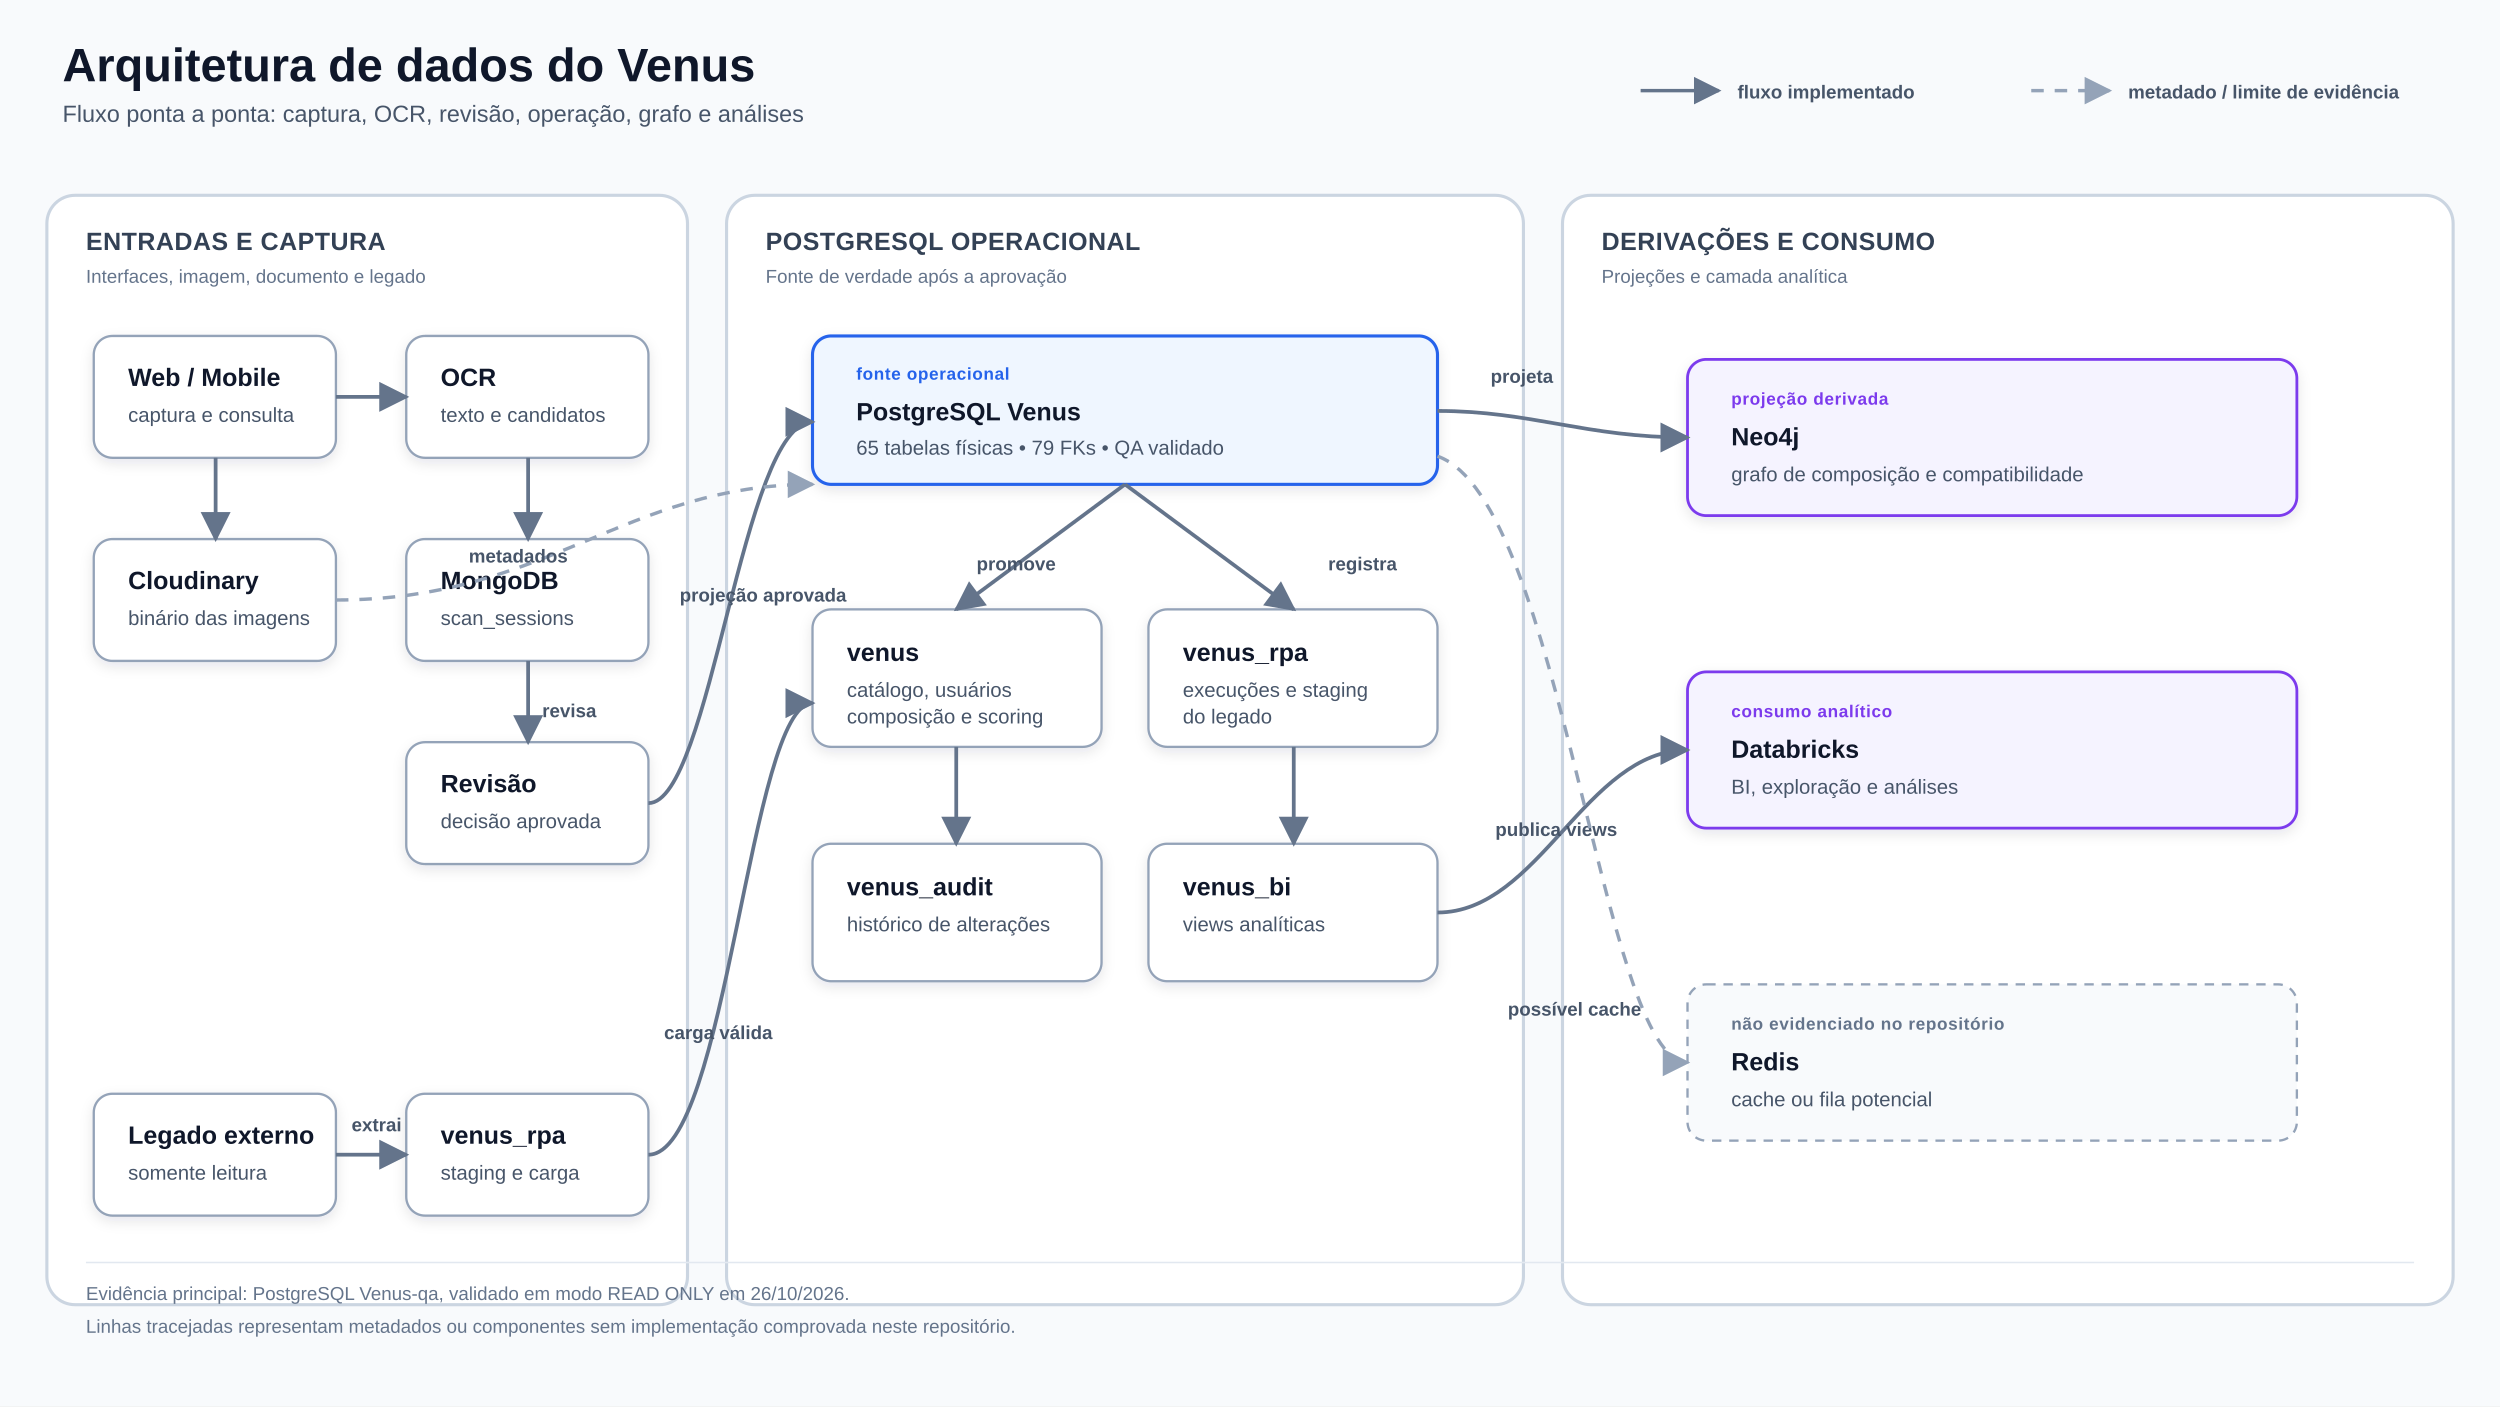
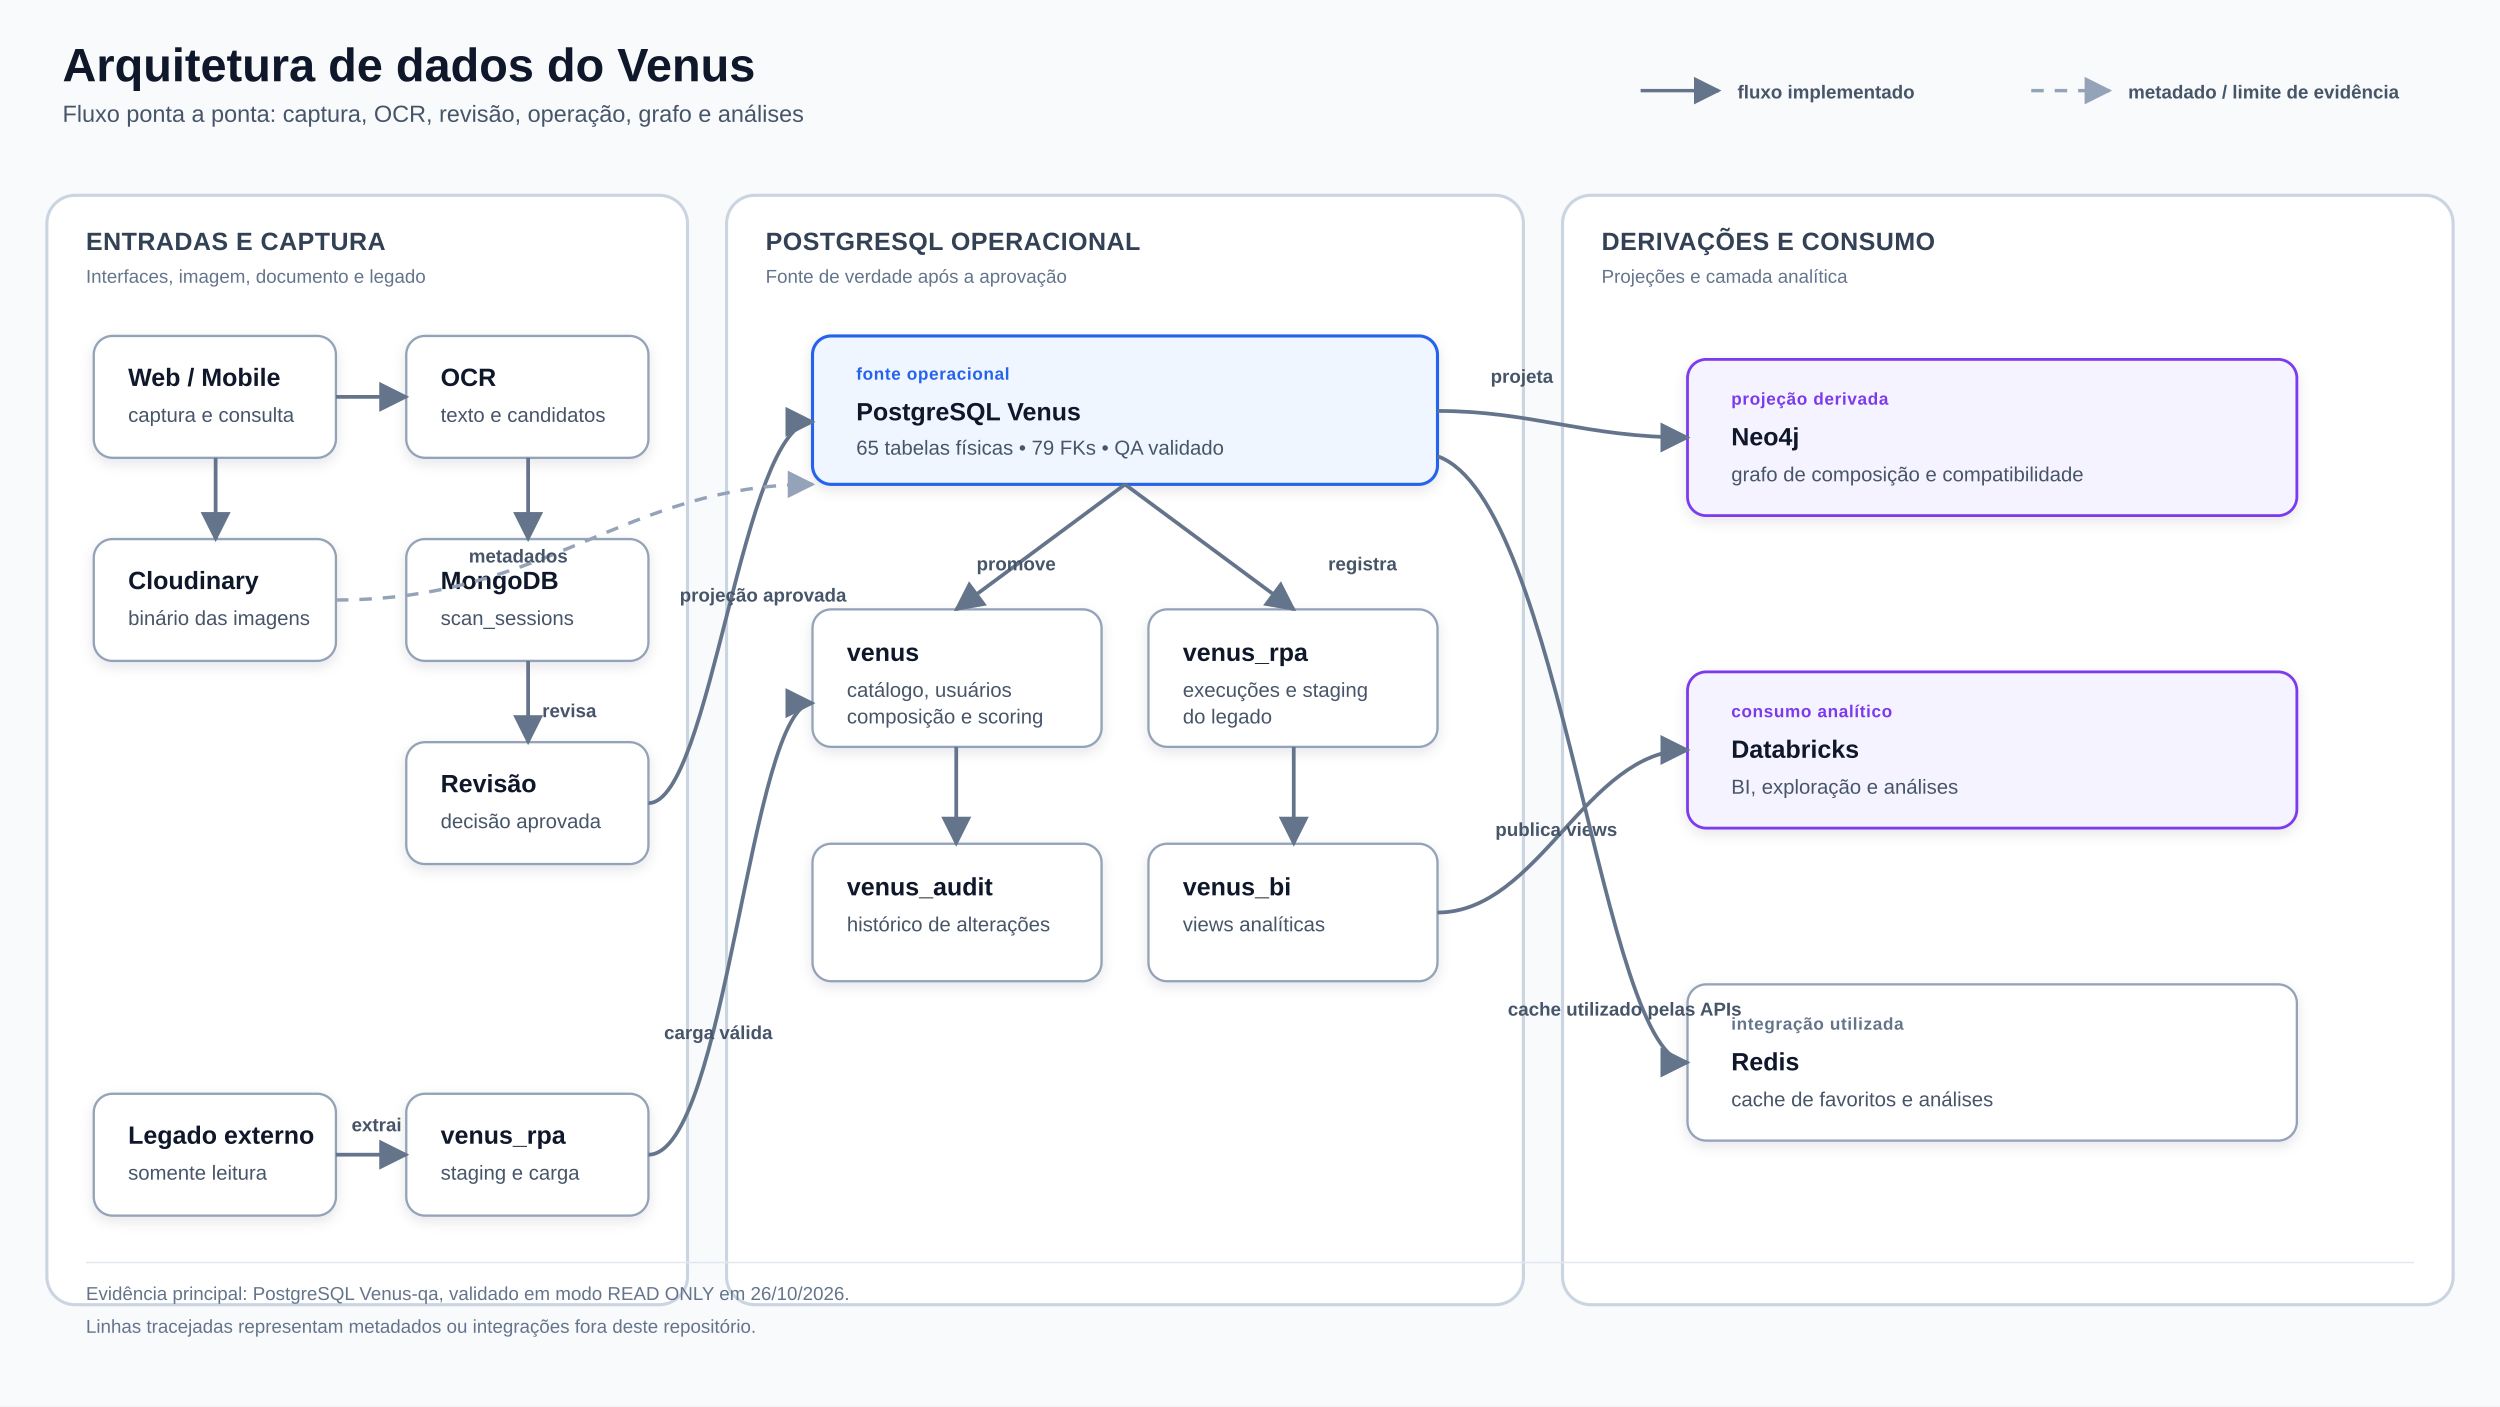
<svg xmlns="http://www.w3.org/2000/svg" width="1600" height="900" viewBox="0 0 1600 900" role="img" aria-labelledby="title desc">
  <defs>
    <marker id="arrow" viewBox="0 0 10 10" refX="9" refY="5" markerWidth="8" markerHeight="8" orient="auto-start-reverse">
      <path d="M 0 0 L 10 5 L 0 10 z" fill="#64748b" />
    </marker>
    <marker id="arrowDashed" viewBox="0 0 10 10" refX="9" refY="5" markerWidth="8" markerHeight="8" orient="auto-start-reverse">
      <path d="M 0 0 L 10 5 L 0 10 z" fill="#94a3b8" />
    </marker>
    <filter id="shadow" x="-20%" y="-20%" width="140%" height="140%">
      <feDropShadow dx="0" dy="3" stdDeviation="4" flood-color="#0f172a" flood-opacity="0.10" />
    </filter>
    <style>
      .canvas { fill: #f8fafc; }
      .title { font: 700 30px "Segoe UI", Arial, sans-serif; fill: #0f172a; }
      .subtitle { font: 400 15px "Segoe UI", Arial, sans-serif; fill: #475569; }
      .lane { fill: #ffffff; stroke: #cbd5e1; stroke-width: 2; rx: 18; }
      .laneTitle { font: 700 16px "Segoe UI", Arial, sans-serif; fill: #334155; letter-spacing: .3px; }
      .laneNote { font: 400 12px "Segoe UI", Arial, sans-serif; fill: #64748b; }
      .card { fill: #ffffff; stroke: #94a3b8; stroke-width: 1.5; rx: 12; filter: url(#shadow); }
      .cardCore { fill: #eff6ff; stroke: #2563eb; stroke-width: 2; rx: 12; filter: url(#shadow); }
      .cardDerived { fill: #f5f3ff; stroke: #7c3aed; stroke-width: 1.8; rx: 12; filter: url(#shadow); }
      .cardMuted { fill: #f8fafc; stroke: #94a3b8; stroke-width: 1.5; stroke-dasharray: 6 5; rx: 12; }
      .cardTitle { font: 700 16px "Segoe UI", Arial, sans-serif; fill: #0f172a; }
      .cardText { font: 400 13px "Segoe UI", Arial, sans-serif; fill: #475569; }
      .cardSmall { font: 600 11px "Segoe UI", Arial, sans-serif; fill: #2563eb; letter-spacing: .4px; text-transform: uppercase; }
      .arrow { fill: none; stroke: #64748b; stroke-width: 2.4; marker-end: url(#arrow); }
      .arrowDashed { fill: none; stroke: #94a3b8; stroke-width: 2.2; stroke-dasharray: 8 7; marker-end: url(#arrowDashed); }
      .edgeLabel { font: 600 12px "Segoe UI", Arial, sans-serif; fill: #475569; }
      .footer { font: 400 12px "Segoe UI", Arial, sans-serif; fill: #64748b; }
      .legendLine { stroke: #64748b; stroke-width: 2.2; marker-end: url(#arrow); }
      .legendDash { stroke: #94a3b8; stroke-width: 2.2; stroke-dasharray: 8 7; marker-end: url(#arrowDashed); }
    </style>
  </defs>
  <rect class="canvas" x="0" y="0" width="1600" height="900" />
  <text class="title" x="40" y="52">Arquitetura de dados do Venus</text>
  <text class="subtitle" x="40" y="78">Fluxo ponta a ponta: captura, OCR, revisão, operação, grafo e análises</text>
  <line class="legendLine" x1="1050" y1="58" x2="1100" y2="58" />
  <text class="edgeLabel" x="1112" y="63">fluxo implementado</text>
  <line class="legendDash" x1="1300" y1="58" x2="1350" y2="58" />
  <text class="edgeLabel" x="1362" y="63">metadado / limite de evidência</text>
  <rect class="lane" x="30" y="125" width="410" height="710" />
  <rect class="lane" x="465" y="125" width="510" height="710" />
  <rect class="lane" x="1000" y="125" width="570" height="710" />
  <text class="laneTitle" x="55" y="160">ENTRADAS E CAPTURA</text>
  <text class="laneNote" x="55" y="181">Interfaces, imagem, documento e legado</text>
  <text class="laneTitle" x="490" y="160">POSTGRESQL OPERACIONAL</text>
  <text class="laneNote" x="490" y="181">Fonte de verdade após a aprovação</text>
  <text class="laneTitle" x="1025" y="160">DERIVAÇÕES E CONSUMO</text>
  <text class="laneNote" x="1025" y="181">Projeções e camada analítica</text>
  <rect class="card" x="60" y="215" width="155" height="78" />
  <text class="cardTitle" x="82" y="247">Web / Mobile</text>
  <text class="cardText" x="82" y="270">captura e consulta</text>
  <rect class="card" x="260" y="215" width="155" height="78" />
  <text class="cardTitle" x="282" y="247">OCR</text>
  <text class="cardText" x="282" y="270">texto e candidatos</text>
  <rect class="card" x="60" y="345" width="155" height="78" />
  <text class="cardTitle" x="82" y="377">Cloudinary</text>
  <text class="cardText" x="82" y="400">binário das imagens</text>
  <rect class="card" x="260" y="345" width="155" height="78" />
  <text class="cardTitle" x="282" y="377">MongoDB</text>
  <text class="cardText" x="282" y="400">scan_sessions</text>
  <rect class="card" x="260" y="475" width="155" height="78" />
  <text class="cardTitle" x="282" y="507">Revisão</text>
  <text class="cardText" x="282" y="530">decisão aprovada</text>
  <rect class="card" x="60" y="700" width="155" height="78" />
  <text class="cardTitle" x="82" y="732">Legado externo</text>
  <text class="cardText" x="82" y="755">somente leitura</text>
  <rect class="card" x="260" y="700" width="155" height="78" />
  <text class="cardTitle" x="282" y="732">venus_rpa</text>
  <text class="cardText" x="282" y="755">staging e carga</text>
  <line class="arrow" x1="215" y1="254" x2="260" y2="254" />
  <line class="arrow" x1="138" y1="293" x2="138" y2="345" />
  <line class="arrow" x1="338" y1="293" x2="338" y2="345" />
  <line class="arrow" x1="338" y1="423" x2="338" y2="475" />
  <line class="arrow" x1="215" y1="739" x2="260" y2="739" />
  <text class="edgeLabel" x="225" y="724">extrai</text>
  <text class="edgeLabel" x="347" y="459">revisa</text>
  <rect class="cardCore" x="520" y="215" width="400" height="95" />
  <text class="cardSmall" x="548" y="243">fonte operacional</text>
  <text class="cardTitle" x="548" y="269">PostgreSQL Venus</text>
  <text class="cardText" x="548" y="291">65 tabelas físicas • 79 FKs • QA validado</text>
  <rect class="card" x="520" y="390" width="185" height="88" />
  <text class="cardTitle" x="542" y="423">venus</text>
  <text class="cardText" x="542" y="446">catálogo, usuários</text>
  <text class="cardText" x="542" y="463">composição e scoring</text>
  <rect class="card" x="735" y="390" width="185" height="88" />
  <text class="cardTitle" x="757" y="423">venus_rpa</text>
  <text class="cardText" x="757" y="446">execuções e staging</text>
  <text class="cardText" x="757" y="463">do legado</text>
  <rect class="card" x="520" y="540" width="185" height="88" />
  <text class="cardTitle" x="542" y="573">venus_audit</text>
  <text class="cardText" x="542" y="596">histórico de alterações</text>
  <rect class="card" x="735" y="540" width="185" height="88" />
  <text class="cardTitle" x="757" y="573">venus_bi</text>
  <text class="cardText" x="757" y="596">views analíticas</text>
  <line class="arrow" x1="720" y1="310" x2="612" y2="390" />
  <line class="arrow" x1="720" y1="310" x2="828" y2="390" />
  <line class="arrow" x1="612" y1="478" x2="612" y2="540" />
  <line class="arrow" x1="828" y1="478" x2="828" y2="540" />
  <text class="edgeLabel" x="625" y="365">promove</text>
  <text class="edgeLabel" x="850" y="365">registra</text>
  <path class="arrow" d="M415 514 C455 514, 475 270, 520 270" />
  <text class="edgeLabel" x="435" y="385">projeção aprovada</text>
  <path class="arrow" d="M415 739 C465 739, 480 450, 520 450" />
  <text class="edgeLabel" x="425" y="665">carga válida</text>
  <path class="arrowDashed" d="M215 384 C350 384, 400 310, 520 310" />
  <text class="edgeLabel" x="300" y="360">metadados</text>
  <rect class="cardDerived" x="1080" y="230" width="390" height="100" />
  <text class="cardSmall" x="1108" y="259" style="fill:#7c3aed">projeção derivada</text>
  <text class="cardTitle" x="1108" y="285">Neo4j</text>
  <text class="cardText" x="1108" y="308">grafo de composição e compatibilidade</text>
  <rect class="cardDerived" x="1080" y="430" width="390" height="100" />
  <text class="cardSmall" x="1108" y="459" style="fill:#7c3aed">consumo analítico</text>
  <text class="cardTitle" x="1108" y="485">Databricks</text>
  <text class="cardText" x="1108" y="508">BI, exploração e análises</text>
-   <rect class="cardMuted" x="1080" y="630" width="390" height="100" />
-   <text class="cardSmall" x="1108" y="659" style="fill:#64748b">não evidenciado no repositório</text>
+   <rect class="card" x="1080" y="630" width="390" height="100" />
+   <text class="cardSmall" x="1108" y="659" style="fill:#64748b">integração utilizada</text>
  <text class="cardTitle" x="1108" y="685">Redis</text>
-   <text class="cardText" x="1108" y="708">cache ou fila potencial</text>
+   <text class="cardText" x="1108" y="708">cache de favoritos e análises</text>
  <path class="arrow" d="M920 263 C980 263, 1015 280, 1080 280" />
  <text class="edgeLabel" x="954" y="245">projeta</text>
  <path class="arrow" d="M920 584 C985 584, 1015 480, 1080 480" />
  <text class="edgeLabel" x="957" y="535">publica views</text>
-   <path class="arrowDashed" d="M920 292 C1000 320, 1025 680, 1080 680" />
-   <text class="edgeLabel" x="965" y="650">possível cache</text>
+   <path class="arrow" d="M920 292 C1000 320, 1025 680, 1080 680" />
+   <text class="edgeLabel" x="965" y="650">cache utilizado pelas APIs</text>
  <line x1="55" y1="808" x2="1545" y2="808" stroke="#e2e8f0" stroke-width="1" />
  <text class="footer" x="55" y="832">Evidência principal: PostgreSQL Venus-qa, validado em modo READ ONLY em 26/10/2026.</text>
-   <text class="footer" x="55" y="853">Linhas tracejadas representam metadados ou componentes sem implementação comprovada neste repositório.</text>
+   <text class="footer" x="55" y="853">Linhas tracejadas representam metadados ou integrações fora deste repositório.</text>
</svg>
